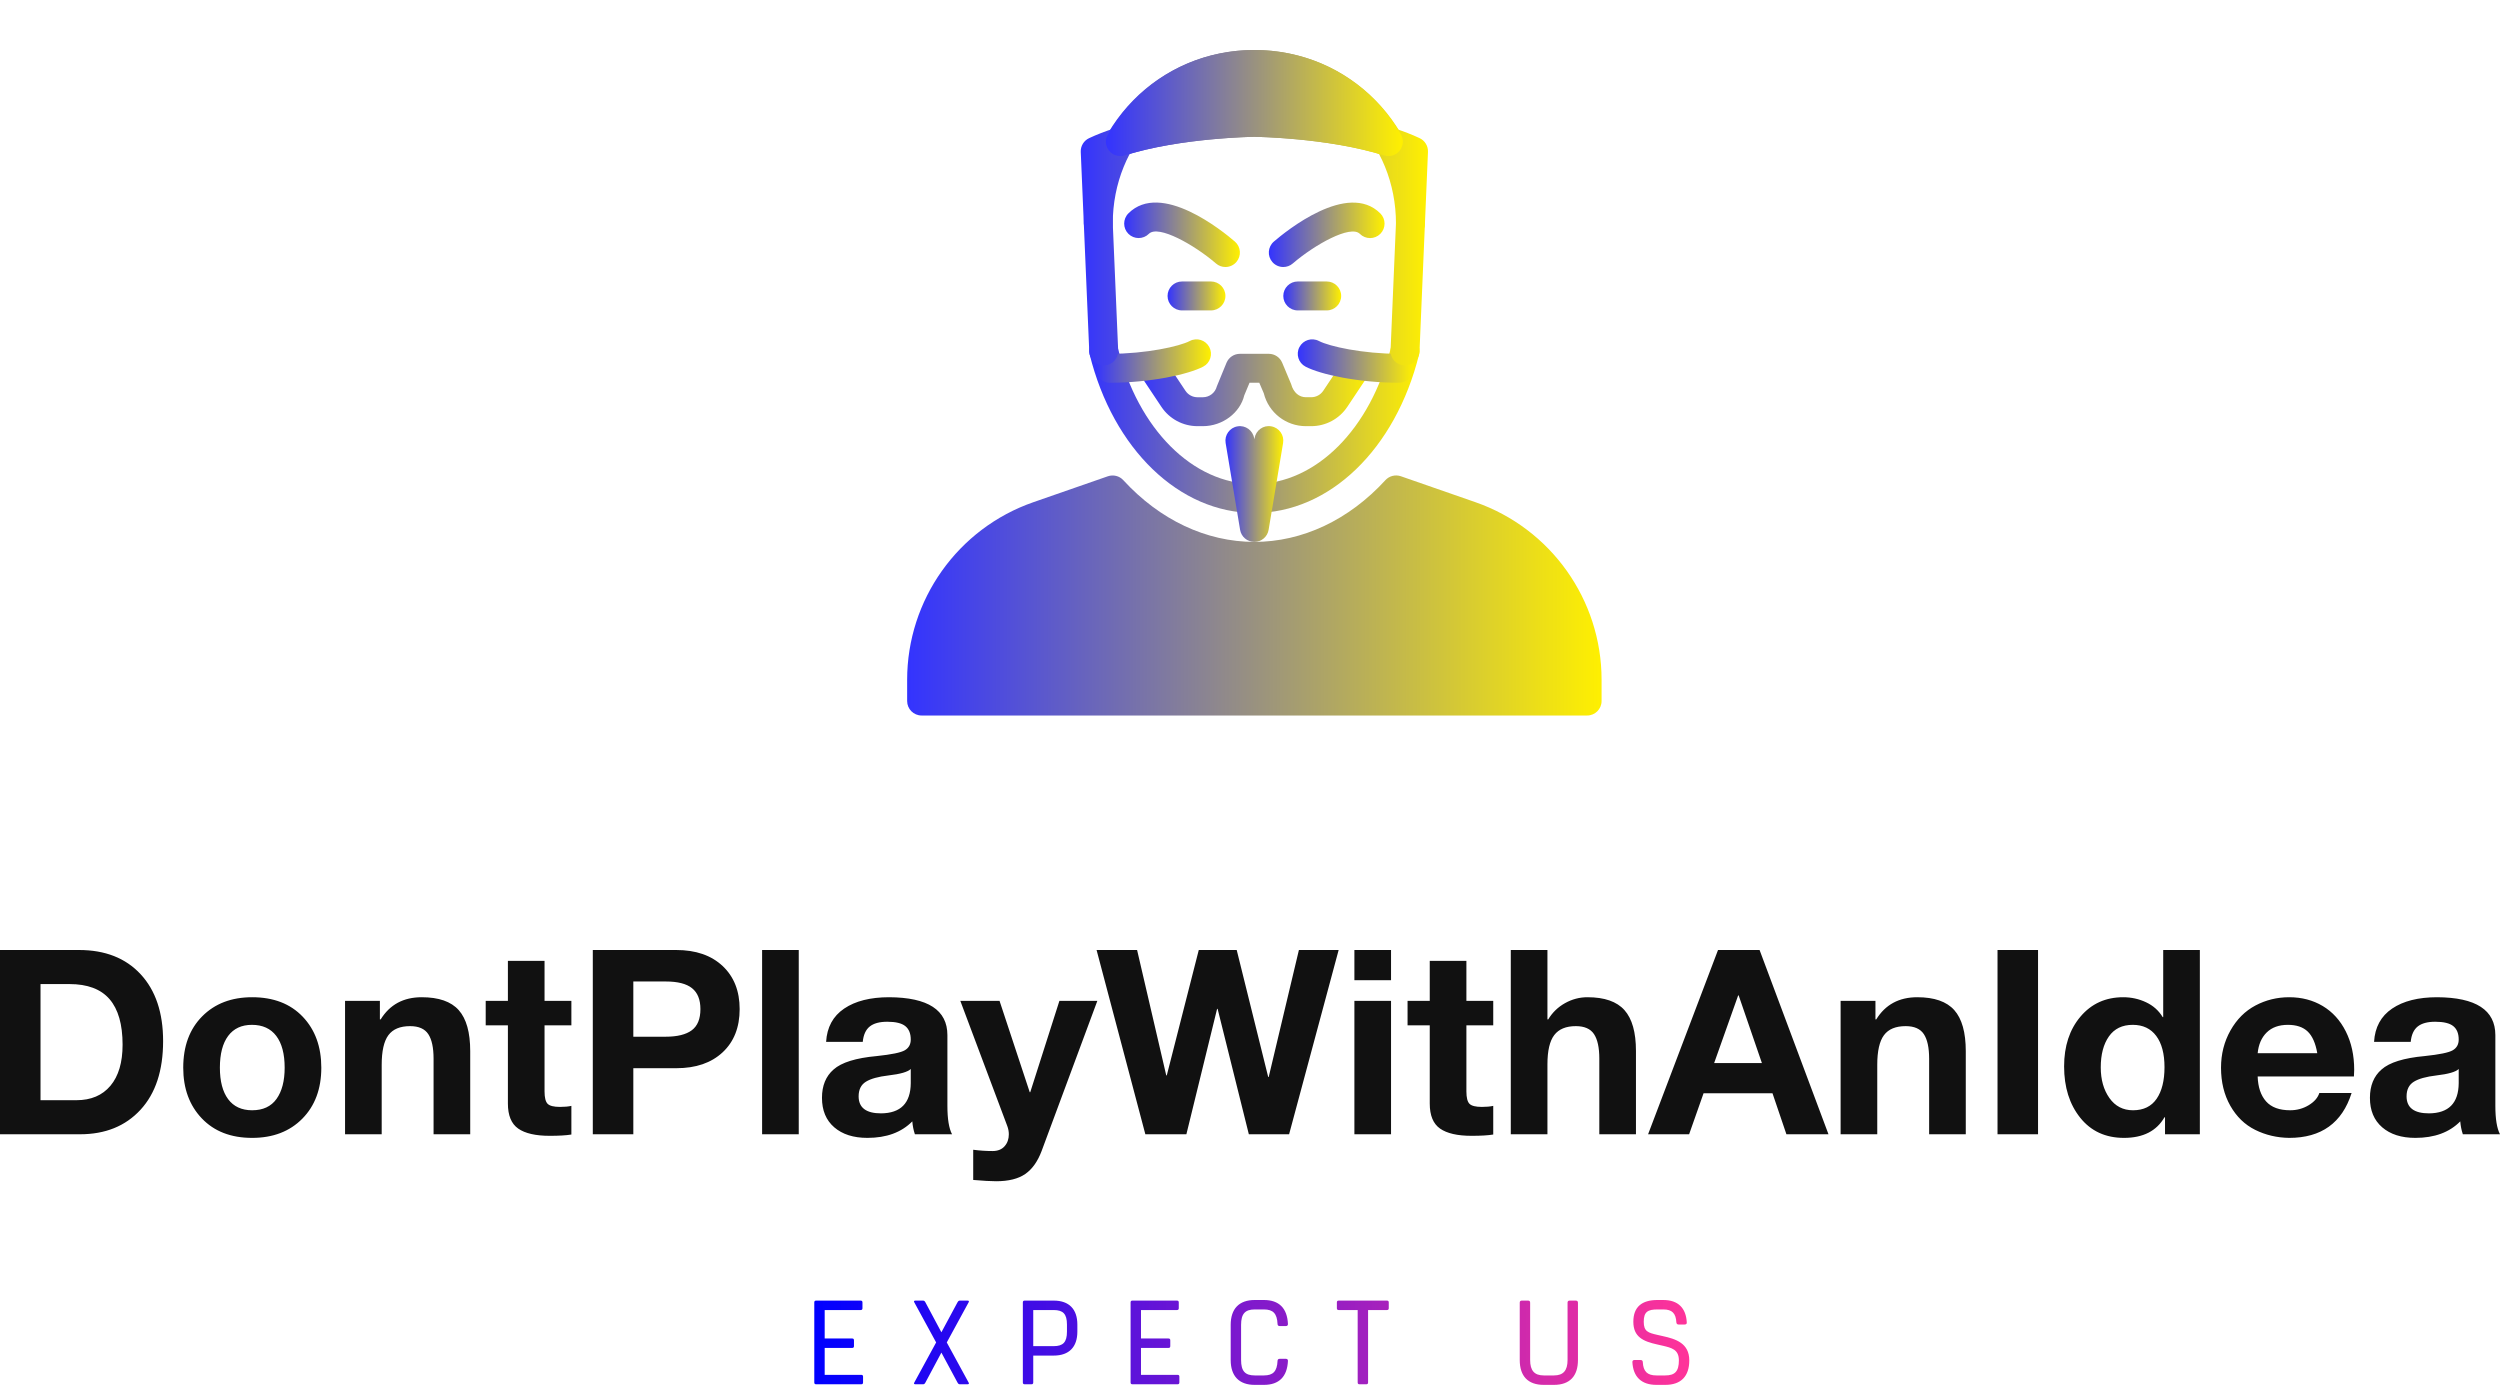
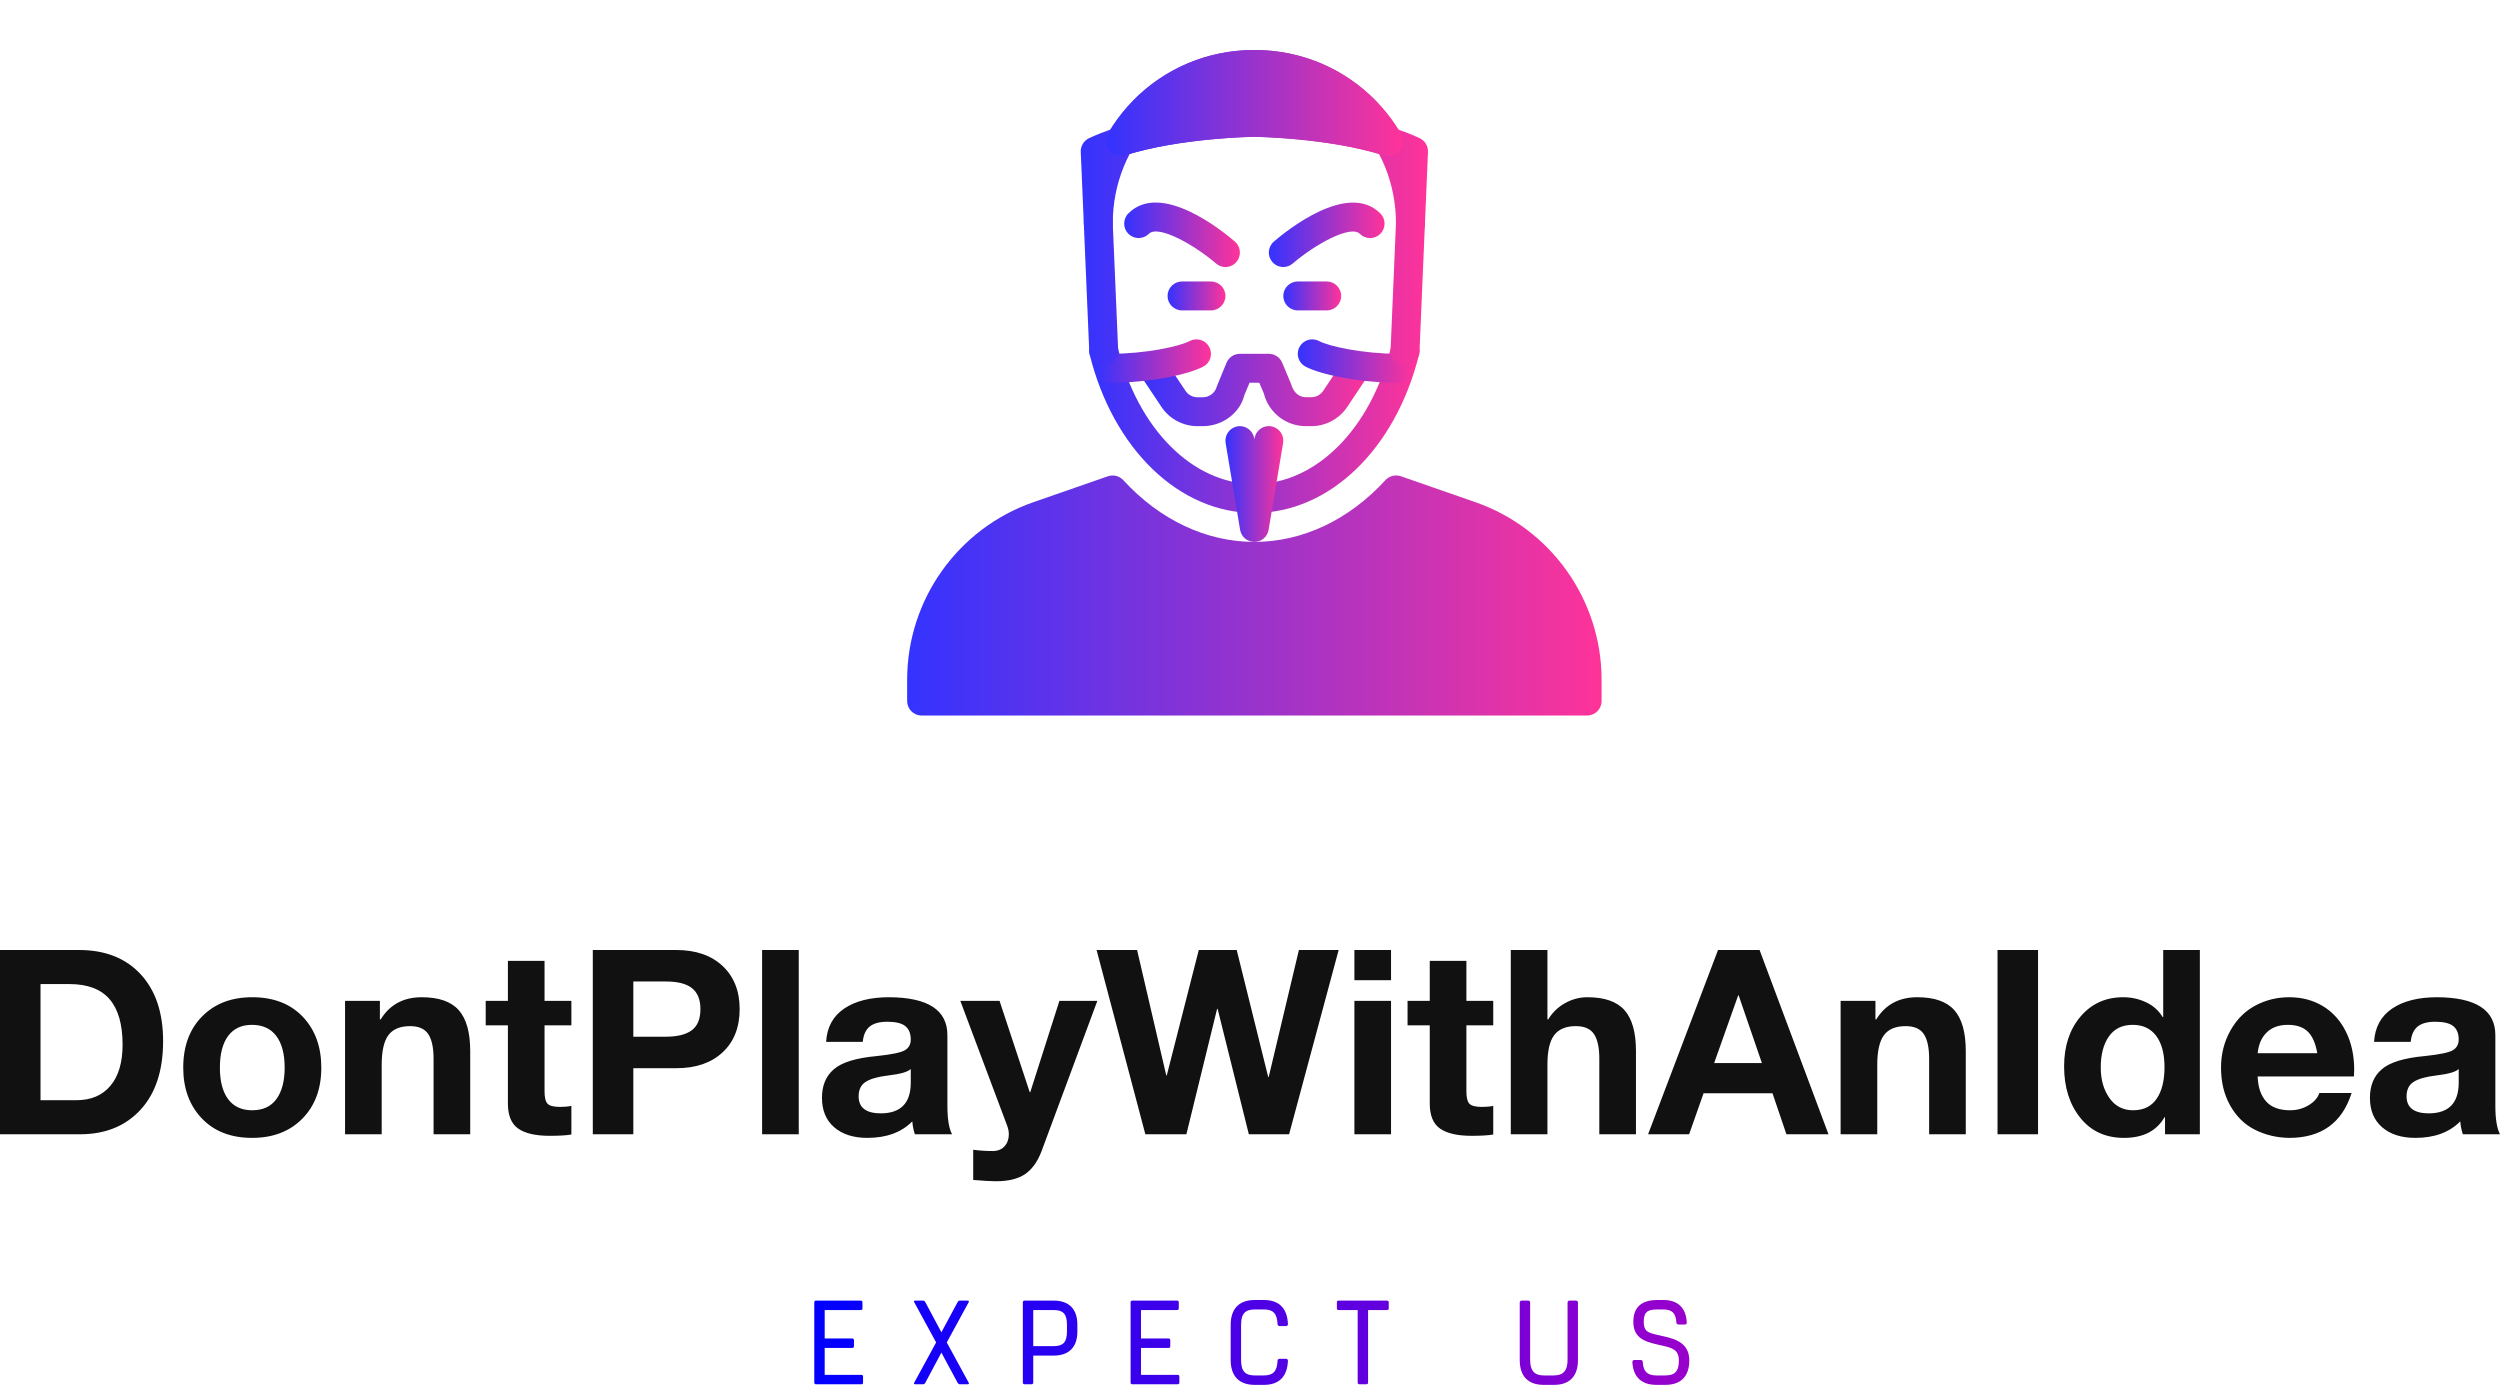
<svg xmlns="http://www.w3.org/2000/svg" width="223.636" height="123.883" viewBox="0 0 350 193.882" class="looka-1j8o68f">
  <defs id="SvgjsDefs4779">
    <linearGradient id="SvgjsLinearGradient4786">
      <stop id="SvgjsStop4787" stop-color="#3333ff" offset="0" />
-       <stop id="SvgjsStop4788" stop-color="#fff000" offset="1" />
+       <stop id="SvgjsStop4788" stop-color="#ff3399" offset="1" />
    </linearGradient>
    <linearGradient id="SvgjsLinearGradient4789">
      <stop id="SvgjsStop4790" stop-color="#0000ff" offset="0" />
-       <stop id="SvgjsStop4791" stop-color="#ff3399" offset="1" />
+       <stop id="SvgjsStop4791" stop-color="#9900cc" offset="1" />
    </linearGradient>
  </defs>
  <g id="SvgjsG4780" featurekey="YvLwfh-0" transform="matrix(4.050926,0,0,4.050926,127,4.974537)" fill="url(#SvgjsLinearGradient4786)">
    <g>
      <path d="M19.635,16.126l-2.572-0.895c-0.188-0.064-0.397-0.013-0.533,0.134C15.269,16.742,13.66,17.5,12,17.5   s-3.269-0.758-4.53-2.134c-0.135-0.147-0.345-0.198-0.533-0.134l-2.572,0.895C1.754,17.034,0,19.501,0,22.266V23   c0,0.276,0.224,0.5,0.5,0.5h23c0.276,0,0.5-0.224,0.5-0.5v-0.734C24,19.501,22.246,17.034,19.635,16.126z" />
      <g>
        <path d="M10.5,9.5h-1C9.224,9.5,9,9.276,9,9s0.224-0.5,0.5-0.5h1C10.776,8.5,11,8.724,11,9S10.776,9.5,10.5,9.5z" />
      </g>
      <g>
        <path d="M14.5,9.5h-1C13.224,9.5,13,9.276,13,9s0.224-0.5,0.5-0.5h1C14.776,8.5,15,8.724,15,9S14.776,9.5,14.5,9.5z" />
      </g>
      <g>
        <path d="M12,16.5c-2.592,0-4.879-2.201-5.692-5.477c-0.066-0.268,0.097-0.54,0.365-0.606c0.267-0.067,0.539,0.096,0.606,0.365    C7.979,13.604,9.876,15.5,12,15.5s4.021-1.896,4.721-4.718c0.067-0.269,0.336-0.432,0.606-0.365    c0.268,0.066,0.431,0.338,0.365,0.606C16.879,14.299,14.592,16.5,12,16.5z" />
      </g>
      <g>
        <path d="M17.394,7c-0.276,0-0.5-0.224-0.5-0.5c0-2.804-2.149-5-4.894-5s-4.894,2.196-4.894,5c0,0.276-0.224,0.5-0.5,0.5    s-0.5-0.224-0.5-0.5c0-3.364,2.589-6,5.894-6s5.894,2.636,5.894,6C17.894,6.776,17.67,7,17.394,7z" />
      </g>
      <g>
        <path d="M13.965,13.5h-0.184c-0.689,0-1.288-0.467-1.455-1.136L12.17,12h-0.337l-0.182,0.436    c-0.144,0.597-0.742,1.064-1.432,1.064h-0.184c-0.502,0-0.969-0.25-1.248-0.668l-0.703-1.055c-0.153-0.23-0.091-0.54,0.139-0.693    c0.23-0.153,0.54-0.092,0.693,0.139l0.703,1.055c0.093,0.14,0.249,0.223,0.416,0.223h0.184c0.23,0,0.429-0.156,0.485-0.379    l0.334-0.814C11.117,11.121,11.298,11,11.5,11h1c0.202,0,0.383,0.121,0.461,0.307l0.311,0.743c0.08,0.294,0.279,0.45,0.509,0.45    h0.184c0.167,0,0.323-0.083,0.416-0.223l0.703-1.055c0.153-0.23,0.461-0.292,0.693-0.139c0.23,0.153,0.292,0.463,0.139,0.693    l-0.703,1.055C14.934,13.25,14.467,13.5,13.965,13.5z" />
      </g>
      <g>
        <path d="M7,12c-0.276,0-0.5-0.224-0.5-0.5S6.724,11,7,11c1.254,0,2.413-0.257,2.768-0.443c0.246-0.129,0.546-0.033,0.675,0.211    c0.128,0.245,0.034,0.547-0.211,0.675C9.716,11.713,8.408,12,7,12z" />
      </g>
      <g>
        <path d="M17,12c-1.408,0-2.716-0.287-3.232-0.557c-0.245-0.128-0.339-0.43-0.211-0.675c0.128-0.244,0.43-0.34,0.675-0.211    C14.587,10.743,15.746,11,17,11c0.276,0,0.5,0.224,0.5,0.5S17.276,12,17,12z" />
      </g>
      <g>
        <path d="M11,8c-0.116,0-0.231-0.04-0.326-0.122c-0.75-0.646-1.995-1.348-2.32-1.025c-0.195,0.195-0.512,0.195-0.707,0    s-0.195-0.512,0-0.707c1.126-1.126,3.263,0.615,3.68,0.975c0.209,0.181,0.232,0.496,0.052,0.705C11.28,7.941,11.14,8,11,8z" />
      </g>
      <g>
        <path d="M13,8c-0.141,0-0.28-0.059-0.379-0.173c-0.18-0.209-0.157-0.524,0.052-0.705c0.417-0.36,2.555-2.099,3.68-0.975    c0.195,0.195,0.195,0.512,0,0.707s-0.512,0.195-0.707,0c-0.322-0.322-1.569,0.378-2.32,1.025C13.232,7.96,13.116,8,13,8z" />
      </g>
      <g>
        <path d="M17.207,11.402c-0.007,0-0.015,0-0.022,0c-0.276-0.012-0.49-0.245-0.478-0.521l0.279-6.559    C15.024,3.538,12.027,3.5,11.995,3.5c-0.022,0-3.02,0.038-4.981,0.822l0.279,6.559c0.012,0.276-0.202,0.509-0.478,0.521    c-0.268,0.018-0.509-0.202-0.521-0.479L6,4.021C5.992,3.82,6.105,3.633,6.288,3.547c2.137-1.003,5.563-1.046,5.708-1.047    c0.154,0.001,3.58,0.044,5.717,1.047C17.895,3.633,18.008,3.82,18,4.021l-0.293,6.902C17.695,11.192,17.473,11.402,17.207,11.402z    " />
      </g>
      <g>
        <path d="M12,17.5c-0.245,0-0.453-0.177-0.493-0.418l-0.5-3c-0.045-0.272,0.139-0.53,0.411-0.575    c0.271-0.049,0.53,0.139,0.575,0.411L12,13.958l0.007-0.041c0.045-0.272,0.302-0.46,0.575-0.411    c0.272,0.045,0.457,0.303,0.411,0.575l-0.5,3C12.453,17.323,12.245,17.5,12,17.5z" />
      </g>
      <path d="M17.062,3.415C15.997,1.59,14.104,0.5,12,0.5S8.003,1.59,6.938,3.415C6.833,3.593,6.85,3.818,6.979,3.979   C7.108,4.141,7.324,4.207,7.52,4.144C9.457,3.532,11.979,3.5,11.995,3.5c0.025,0,2.544,0.031,4.485,0.644   c0.049,0.016,0.1,0.023,0.15,0.023c0.149,0,0.294-0.067,0.391-0.188C17.15,3.818,17.167,3.593,17.062,3.415z" />
    </g>
  </g>
  <g id="SvgjsG4781" featurekey="JZW510-0" transform="matrix(1.806545,0,0,1.806545,-2.493031,122.6666)" fill="#111111">
    <path d="M7.5 5.72 c2.027 0 3.62 0.627 4.78 1.88 s1.74 2.98 1.74 5.18 c0 2.28 -0.583 4.053 -1.75 5.32 s-2.73 1.9 -4.69 1.9 l-6.2 0 l0 -14.28 l6.12 0 z M7.3 17.36 c1.133 0 2.013 -0.373 2.64 -1.12 s0.94 -1.807 0.94 -3.18 c0 -1.573 -0.337 -2.75 -1.01 -3.53 s-1.71 -1.17 -3.11 -1.17 l-2.24 0 l0 9 l2.78 0 z M20.92 9.38 c1.653 0 2.96 0.503 3.92 1.51 s1.44 2.323 1.44 3.95 c0 1.64 -0.49 2.957 -1.47 3.95 s-2.277 1.49 -3.89 1.49 c-1.64 0 -2.94 -0.503 -3.9 -1.51 s-1.44 -2.317 -1.44 -3.93 c0 -1.667 0.49 -2.993 1.47 -3.98 s2.27 -1.48 3.87 -1.48 z M18.42 14.84 c0 1.053 0.213 1.867 0.64 2.44 s1.047 0.86 1.86 0.86 c0.84 0 1.47 -0.293 1.89 -0.88 s0.63 -1.393 0.63 -2.42 c0 -1.067 -0.217 -1.887 -0.65 -2.46 s-1.063 -0.86 -1.89 -0.86 c-0.8 0 -1.413 0.287 -1.84 0.86 s-0.64 1.393 -0.64 2.46 z M34.06 9.38 c1.32 0 2.277 0.333 2.87 1 s0.89 1.727 0.89 3.18 l0 6.44 l-2.84 0 l0 -5.86 c0 -0.853 -0.137 -1.487 -0.41 -1.9 s-0.743 -0.62 -1.41 -0.62 c-0.773 0 -1.333 0.233 -1.68 0.7 s-0.52 1.233 -0.52 2.3 l0 5.38 l-2.84 0 l0 -10.34 l2.7 0 l0 1.44 l0.06 0 c0.707 -1.147 1.767 -1.72 3.18 -1.72 z M43.58 6.56 l0 3.1 l2.08 0 l0 1.9 l-2.08 0 l0 5.12 c0 0.48 0.08 0.8 0.24 0.96 s0.48 0.24 0.96 0.24 c0.347 0 0.64 -0.027 0.88 -0.08 l0 2.22 c-0.4 0.067 -0.96 0.1 -1.68 0.1 c-1.093 0 -1.907 -0.187 -2.44 -0.56 s-0.8 -1.02 -0.8 -1.94 l0 -6.06 l-1.72 0 l0 -1.9 l1.72 0 l0 -3.1 l2.84 0 z M53.78 5.72 c1.52 0 2.72 0.413 3.6 1.24 s1.32 1.94 1.32 3.34 c0 1.413 -0.44 2.53 -1.32 3.35 s-2.073 1.23 -3.58 1.23 l-3.34 0 l0 5.12 l-3.14 0 l0 -14.28 l6.46 0 z M52.96 12.44 c0.907 0 1.583 -0.167 2.03 -0.5 s0.67 -0.88 0.67 -1.64 c0 -0.733 -0.217 -1.273 -0.65 -1.62 s-1.11 -0.52 -2.03 -0.52 l-2.52 0 l0 4.28 l2.5 0 z M63.28 5.72 l0 14.28 l-2.84 0 l0 -14.28 l2.84 0 z M70.28 9.38 c3.013 0.013 4.52 0.993 4.52 2.94 l0 5.48 c0 1.013 0.12 1.747 0.36 2.2 l-2.88 0 c-0.107 -0.32 -0.173 -0.653 -0.2 -1 c-0.84 0.853 -2 1.28 -3.48 1.28 c-1.08 0 -1.937 -0.273 -2.57 -0.82 s-0.95 -1.307 -0.95 -2.28 c0 -0.947 0.3 -1.68 0.9 -2.2 c0.613 -0.547 1.727 -0.893 3.34 -1.04 c1.147 -0.12 1.873 -0.27 2.18 -0.45 s0.46 -0.457 0.46 -0.83 c0 -0.467 -0.14 -0.813 -0.42 -1.04 s-0.747 -0.34 -1.4 -0.34 c-0.6 0 -1.053 0.123 -1.36 0.37 s-0.487 0.643 -0.54 1.19 l-2.84 0 c0.067 -1.133 0.533 -1.993 1.4 -2.58 s2.027 -0.88 3.48 -0.88 z M67.92 17.06 c0 0.88 0.58 1.32 1.74 1.32 c1.52 -0.013 2.287 -0.793 2.3 -2.34 l0 -1.1 c-0.227 0.227 -0.8 0.393 -1.72 0.5 c-0.8 0.093 -1.387 0.257 -1.76 0.49 s-0.56 0.61 -0.56 1.13 z M78.84 9.66 l2.34 7.08 l0.04 0 l2.26 -7.08 l2.94 0 l-4.32 11.64 c-0.307 0.813 -0.73 1.407 -1.27 1.78 s-1.29 0.56 -2.25 0.56 c-0.413 0 -1.007 -0.033 -1.78 -0.1 l0 -2.34 c0.507 0.067 1.007 0.1 1.5 0.1 c0.4 0 0.71 -0.123 0.93 -0.37 s0.33 -0.557 0.33 -0.93 c0 -0.213 -0.04 -0.427 -0.12 -0.64 l-3.64 -9.7 l3.04 0 z M89.5 5.72 l2.26 9.72 l0.04 0 l2.48 -9.72 l2.94 0 l2.44 9.84 l0.04 0 l2.34 -9.84 l3.08 0 l-3.84 14.28 l-3.12 0 l-2.42 -9.72 l-0.04 0 l-2.38 9.72 l-3.18 0 l-3.78 -14.28 l3.14 0 z M109.18 5.72 l0 2.34 l-2.84 0 l0 -2.34 l2.84 0 z M109.18 9.66 l0 10.34 l-2.84 0 l0 -10.34 l2.84 0 z M115.02 6.56 l0 3.1 l2.08 0 l0 1.9 l-2.08 0 l0 5.12 c0 0.48 0.08 0.8 0.24 0.96 s0.48 0.24 0.96 0.24 c0.347 0 0.64 -0.027 0.88 -0.08 l0 2.22 c-0.4 0.067 -0.96 0.1 -1.68 0.1 c-1.093 0 -1.907 -0.187 -2.44 -0.56 s-0.8 -1.02 -0.8 -1.94 l0 -6.06 l-1.72 0 l0 -1.9 l1.72 0 l0 -3.1 l2.84 0 z M121.3 5.72 l0 5.38 l0.06 0 c0.32 -0.533 0.753 -0.953 1.3 -1.26 s1.127 -0.46 1.74 -0.46 c1.32 0 2.277 0.333 2.87 1 s0.89 1.72 0.89 3.16 l0 6.46 l-2.84 0 l0 -5.88 c0 -0.84 -0.137 -1.467 -0.41 -1.88 s-0.743 -0.62 -1.41 -0.62 c-0.76 0 -1.317 0.23 -1.67 0.69 s-0.53 1.217 -0.53 2.27 l0 5.42 l-2.84 0 l0 -14.28 l2.84 0 z M137.74 5.72 l5.34 14.28 l-3.26 0 l-1.08 -3.18 l-5.34 0 l-1.12 3.18 l-3.18 0 l5.42 -14.28 l3.22 0 z M136.08 9.24 l-1.86 5.24 l3.7 0 l-1.8 -5.24 l-0.04 0 z M149.96 9.38 c1.32 0 2.277 0.333 2.87 1 s0.89 1.727 0.89 3.18 l0 6.44 l-2.84 0 l0 -5.86 c0 -0.853 -0.137 -1.487 -0.41 -1.9 s-0.743 -0.62 -1.41 -0.62 c-0.773 0 -1.333 0.233 -1.68 0.7 s-0.52 1.233 -0.52 2.3 l0 5.38 l-2.84 0 l0 -10.34 l2.7 0 l0 1.44 l0.06 0 c0.707 -1.147 1.767 -1.72 3.18 -1.72 z M159.32 5.72 l0 14.28 l-3.14 0 l0 -14.28 l3.14 0 z M171.86 5.72 l0 14.28 l-2.7 0 l0 -1.32 l-0.04 0 c-0.613 1.067 -1.66 1.6 -3.14 1.6 c-1.427 0 -2.557 -0.52 -3.39 -1.56 s-1.25 -2.367 -1.25 -3.98 c0 -1.573 0.423 -2.86 1.27 -3.86 s1.95 -1.5 3.31 -1.5 c0.627 0 1.217 0.13 1.77 0.39 s0.983 0.643 1.29 1.15 l0.04 0 l0 -5.2 l2.84 0 z M164.18 14.82 c0 0.947 0.223 1.737 0.67 2.37 s1.057 0.95 1.83 0.95 c0.813 0 1.423 -0.297 1.83 -0.89 s0.61 -1.41 0.61 -2.45 s-0.213 -1.847 -0.64 -2.42 s-1.033 -0.86 -1.82 -0.86 c-0.813 0 -1.43 0.3 -1.85 0.9 s-0.63 1.4 -0.63 2.4 z M178.78 9.38 c0.973 0 1.84 0.227 2.6 0.68 s1.357 1.11 1.79 1.97 s0.65 1.85 0.65 2.97 c0 0.107 -0.007 0.28 -0.02 0.52 l-7.46 0 c0.027 0.827 0.243 1.47 0.65 1.93 s1.03 0.69 1.87 0.69 c0.52 0 0.997 -0.13 1.43 -0.39 s0.71 -0.577 0.83 -0.95 l2.5 0 c-0.733 2.32 -2.347 3.48 -4.84 3.48 c-0.947 -0.013 -1.823 -0.22 -2.63 -0.62 s-1.45 -1.023 -1.93 -1.87 s-0.72 -1.83 -0.72 -2.95 c0 -1.053 0.243 -2.013 0.73 -2.88 s1.133 -1.513 1.94 -1.94 s1.677 -0.64 2.61 -0.64 z M180.96 13.72 c-0.133 -0.773 -0.38 -1.333 -0.74 -1.68 s-0.873 -0.52 -1.54 -0.52 c-0.693 0 -1.24 0.197 -1.64 0.59 s-0.633 0.93 -0.7 1.61 l4.62 0 z M190.24 9.38 c3.013 0.013 4.52 0.993 4.52 2.94 l0 5.48 c0 1.013 0.12 1.747 0.36 2.2 l-2.88 0 c-0.107 -0.32 -0.173 -0.653 -0.2 -1 c-0.84 0.853 -2 1.28 -3.48 1.28 c-1.08 0 -1.937 -0.273 -2.57 -0.82 s-0.95 -1.307 -0.95 -2.28 c0 -0.947 0.3 -1.68 0.9 -2.2 c0.613 -0.547 1.727 -0.893 3.34 -1.04 c1.147 -0.12 1.873 -0.27 2.18 -0.45 s0.46 -0.457 0.46 -0.83 c0 -0.467 -0.14 -0.813 -0.42 -1.04 s-0.747 -0.34 -1.4 -0.34 c-0.6 0 -1.053 0.123 -1.36 0.37 s-0.487 0.643 -0.54 1.19 l-2.84 0 c0.067 -1.133 0.533 -1.993 1.4 -2.58 s2.027 -0.88 3.48 -0.88 z M187.88 17.06 c0 0.88 0.58 1.32 1.74 1.32 c1.52 -0.013 2.287 -0.793 2.3 -2.34 l0 -1.1 c-0.227 0.227 -0.8 0.393 -1.72 0.5 c-0.8 0.093 -1.387 0.257 -1.76 0.49 s-0.56 0.61 -0.56 1.13 z" />
  </g>
  <g id="SvgjsG4782" featurekey="zdvuGz-0" transform="matrix(0.8367944,0,0,0.8367944,112.9122,177.0629)" fill="url(#SvgjsLinearGradient4789)">
    <path d="M9.06 7.58 l-6.02 0 l0 4.76 l4.6 0 c0.2 0 0.3 0.1 0.3 0.3 l0 0.98 c0 0.2 -0.1 0.3 -0.3 0.3 l-4.6 0 l0 4.5 l6.12 0 c0.2 0 0.3 0.1 0.3 0.3 l0 0.98 c0 0.2 -0.1 0.3 -0.3 0.3 l-7.56 0 c-0.2 0 -0.3 -0.1 -0.3 -0.3 l0 -13.4 c0 -0.2 0.1 -0.3 0.3 -0.3 l7.46 0 c0.2 0 0.3 0.1 0.3 0.3 l0 0.98 c0 0.2 -0.1 0.3 -0.3 0.3 z M23.466 13 l3.66 6.72 c0.12 0.2 0 0.28 -0.2 0.28 l-1.26 0 c-0.2 0 -0.28 -0.08 -0.4 -0.28 l-2.7 -5.02 l-2.68 5.02 c-0.12 0.2 -0.2 0.28 -0.4 0.28 l-1.26 0 c-0.2 0 -0.32 -0.08 -0.2 -0.28 l3.66 -6.72 l-3.66 -6.72 c-0.12 -0.2 0 -0.28 0.2 -0.28 l1.26 0 c0.2 0 0.28 0.08 0.4 0.28 l2.68 5.02 l2.7 -5.02 c0.12 -0.2 0.2 -0.28 0.4 -0.28 l1.26 0 c0.2 0 0.32 0.08 0.2 0.28 z M41.353 6 c2.6 0 3.96 1.46 3.96 4 l0 1.2 c0 2.54 -1.36 4 -3.96 4 l-3.42 0 l0 4.5 c0 0.2 -0.1 0.3 -0.3 0.3 l-1.14 0 c-0.2 0 -0.3 -0.1 -0.3 -0.3 l0 -13.4 c0 -0.2 0.1 -0.3 0.3 -0.3 l1.14 0 l3.72 0 z M43.573 11.2 l0 -1.2 c0 -1.78 -0.66 -2.42 -2.22 -2.42 l-3.42 0 l0 6.04 l3.42 0 c1.56 0 2.22 -0.64 2.22 -2.42 z M61.98 7.58 l-6.02 0 l0 4.76 l4.6 0 c0.2 0 0.3 0.1 0.3 0.3 l0 0.98 c0 0.2 -0.1 0.3 -0.3 0.3 l-4.6 0 l0 4.5 l6.12 0 c0.2 0 0.3 0.1 0.3 0.3 l0 0.98 c0 0.2 -0.1 0.3 -0.3 0.3 l-7.56 0 c-0.2 0 -0.3 -0.1 -0.3 -0.3 l0 -13.4 c0 -0.2 0.1 -0.3 0.3 -0.3 l7.46 0 c0.2 0 0.3 0.1 0.3 0.3 l0 0.98 c0 0.2 -0.1 0.3 -0.3 0.3 z M80.206 15.74 c0.22 0 0.34 0.12 0.34 0.34 c-0.12 2.64 -1.48 4.02 -4.02 4.02 l-1.54 0 c-2.64 0 -4.02 -1.5 -4.02 -4.16 l0 -5.88 c0 -2.66 1.38 -4.16 4.02 -4.16 l1.54 0 c2.54 0 3.9 1.38 4.02 4.02 c0 0.22 -0.12 0.34 -0.34 0.34 l-1.04 0 c-0.22 0 -0.36 -0.12 -0.36 -0.34 c-0.08 -1.78 -0.76 -2.44 -2.28 -2.44 l-1.54 0 c-1.62 0 -2.28 0.74 -2.28 2.58 l0 5.88 c0 1.84 0.66 2.58 2.28 2.58 l1.54 0 c1.52 0 2.2 -0.66 2.28 -2.44 c0 -0.22 0.14 -0.34 0.36 -0.34 l1.04 0 z M97.112 6 c0.2 0 0.3 0.1 0.3 0.3 l0 0.98 c0 0.2 -0.1 0.3 -0.3 0.3 l-3.16 0 l0 12.12 c0 0.2 -0.1 0.3 -0.3 0.3 l-1.14 0 c-0.2 0 -0.3 -0.1 -0.3 -0.3 l0 -12.12 l-3.18 0 c-0.2 0 -0.3 -0.1 -0.3 -0.3 l0 -0.98 c0 -0.2 0.1 -0.3 0.3 -0.3 l4.62 0 l3.46 0 z M128.706 6 c0.22 0 0.36 0.12 0.36 0.34 l0 9.6 c0 2.68 -1.36 4.16 -4.02 4.16 l-1.7 0 c-2.66 0 -4.02 -1.48 -4.02 -4.16 l0 -9.6 c0 -0.22 0.12 -0.34 0.34 -0.34 l1.06 0 c0.22 0 0.34 0.12 0.34 0.34 l0 9.6 c0 1.78 0.72 2.58 2.28 2.58 l1.7 0 c1.56 0 2.28 -0.8 2.28 -2.58 l0 -9.6 c0 -0.22 0.12 -0.34 0.34 -0.34 l1.04 0 z M143.252 11.94 c2.2 0.48 4.44 1.2 4.44 4.06 c0 2.66 -1.38 4.1 -4.02 4.1 l-1.48 0 c-2.52 0 -3.9 -1.36 -4.02 -3.82 c0 -0.22 0.12 -0.34 0.34 -0.34 l1.04 0 c0.22 0 0.36 0.12 0.36 0.34 c0.08 1.58 0.76 2.24 2.28 2.24 l1.48 0 c1.62 0 2.28 -0.68 2.28 -2.52 s-1.24 -2.1 -2.74 -2.46 l-0.88 -0.2 c-2.36 -0.52 -4 -1.26 -4 -3.8 c0 -2.48 1.42 -3.64 4.04 -3.64 l0.98 0 c2.48 0 3.8 1.36 3.92 3.76 c0.02 0.22 -0.12 0.34 -0.34 0.34 l-1.04 0 c-0.2 0 -0.34 -0.12 -0.36 -0.34 c-0.08 -1.54 -0.72 -2.18 -2.18 -2.18 l-0.98 0 c-1.6 0 -2.3 0.38 -2.3 2.06 c0 1.62 0.72 1.84 2.3 2.2 z" />
  </g>
</svg>
